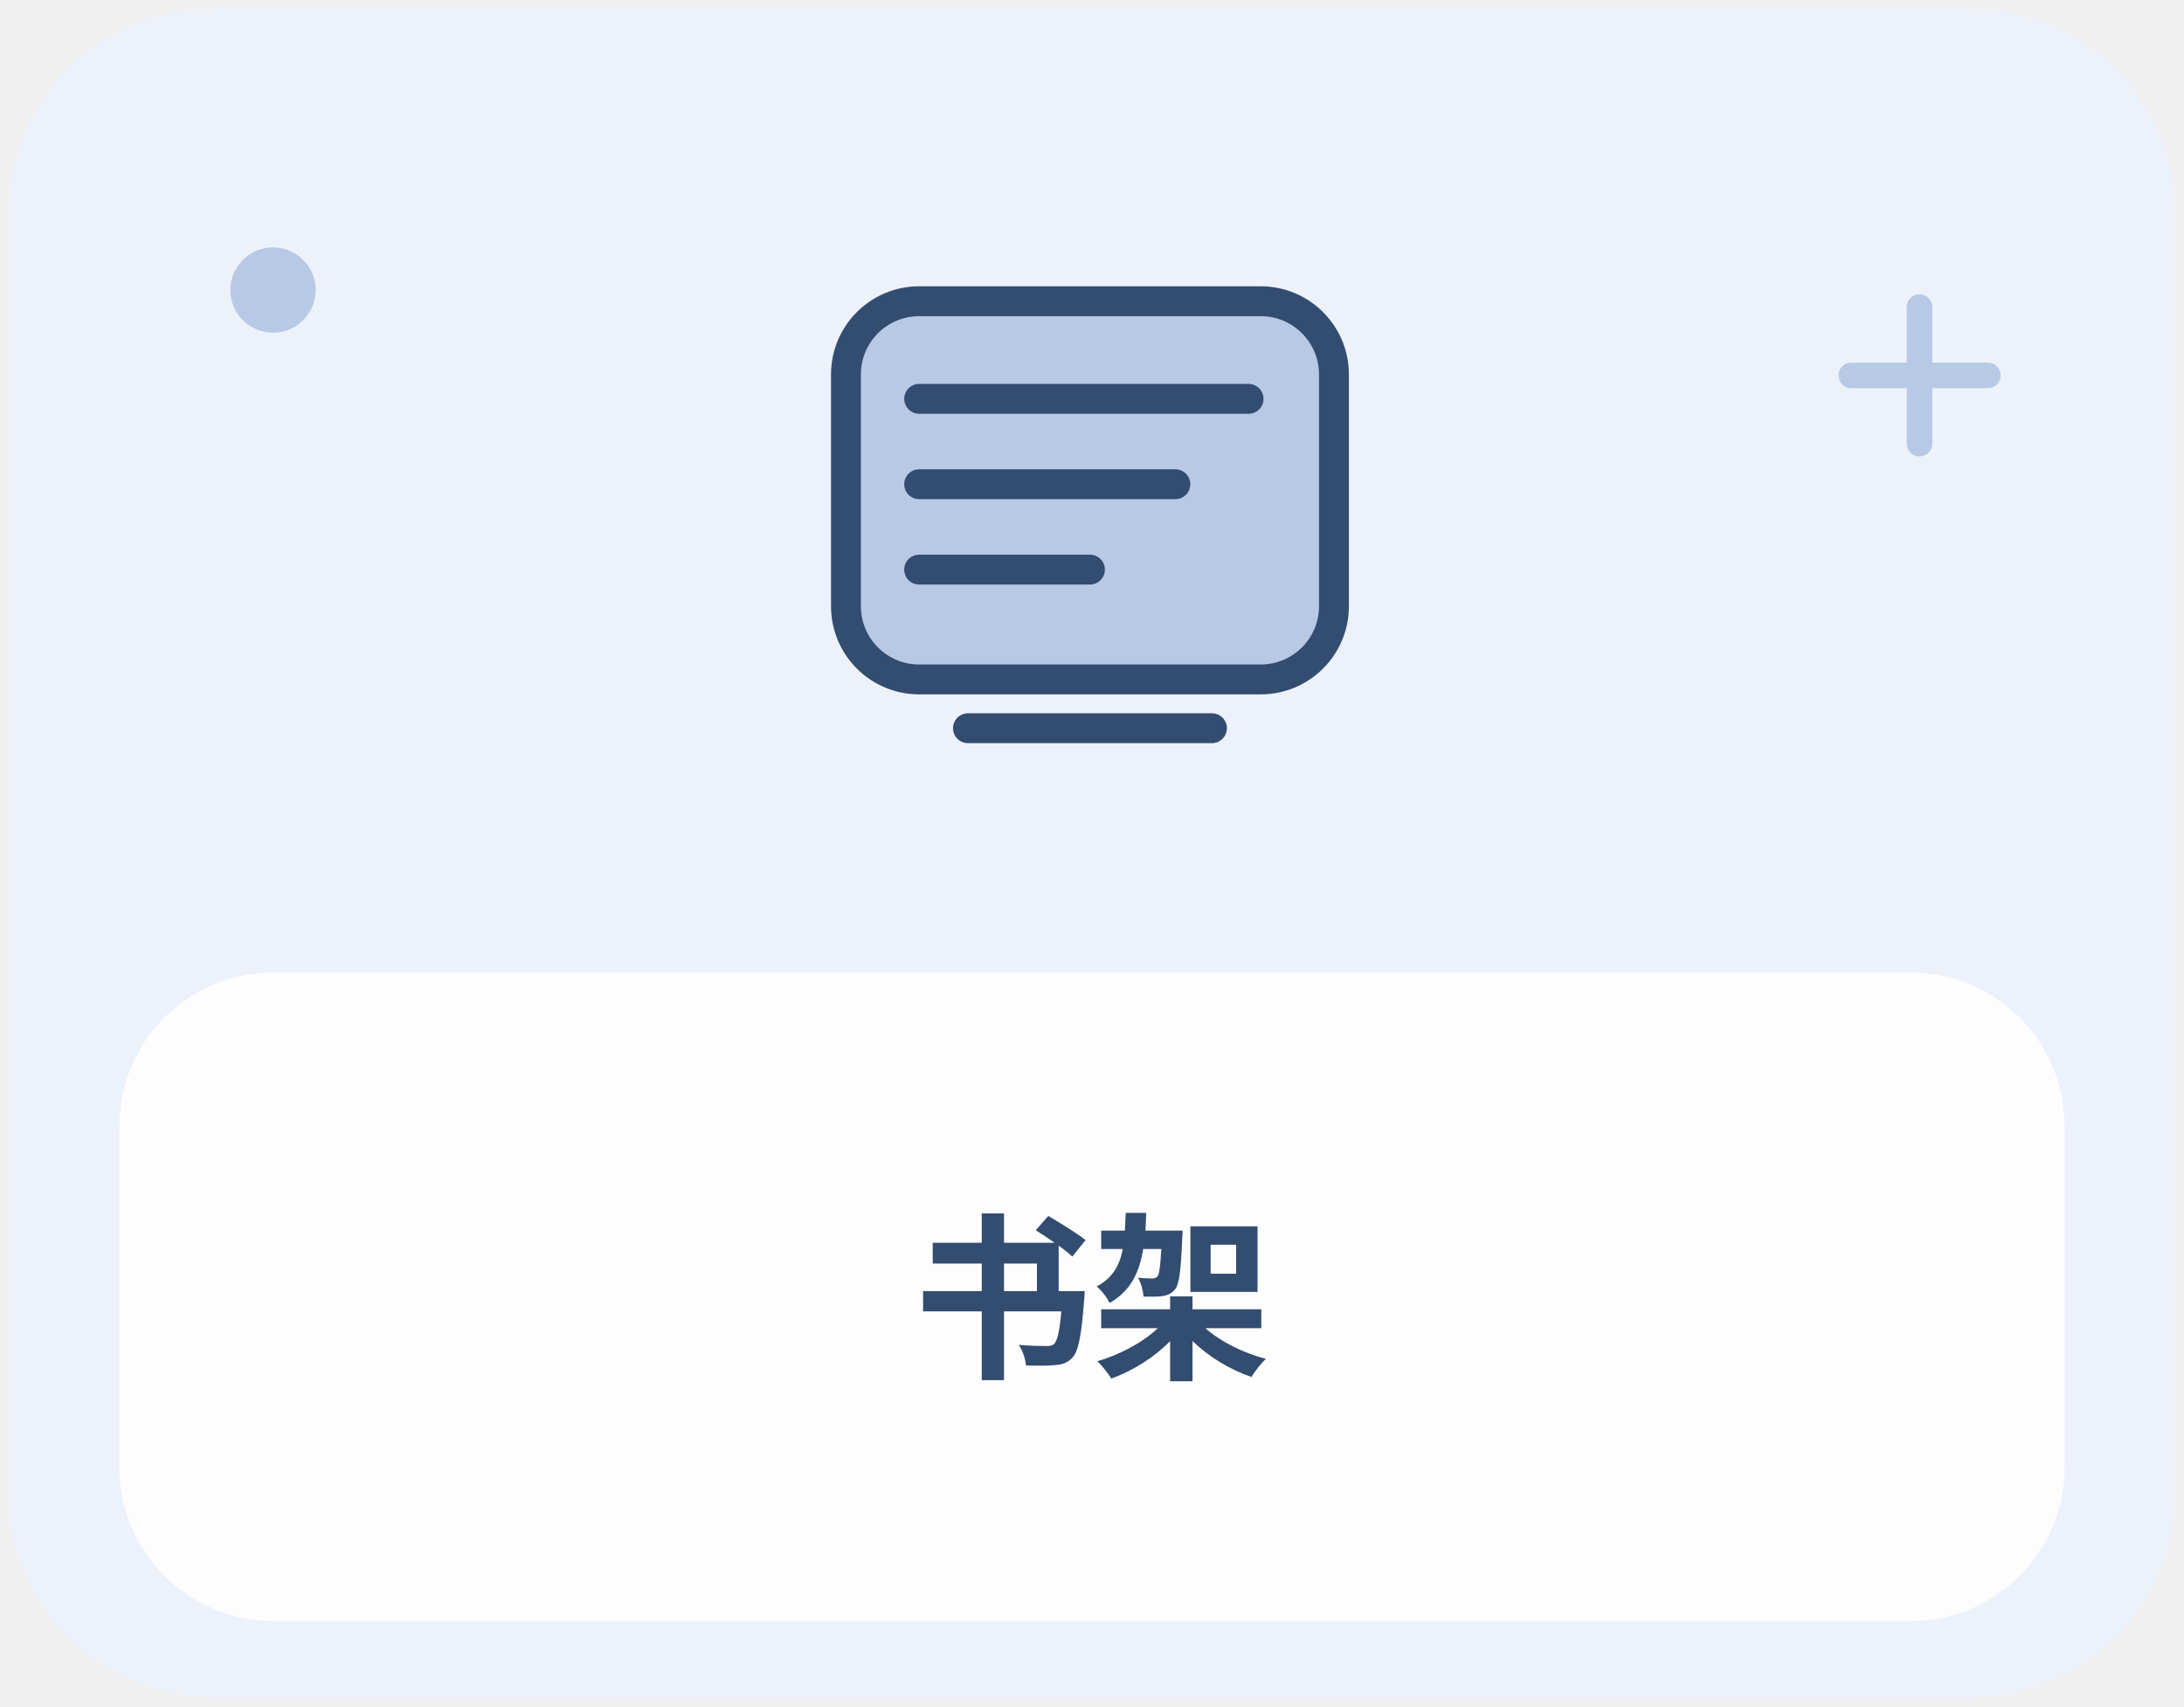
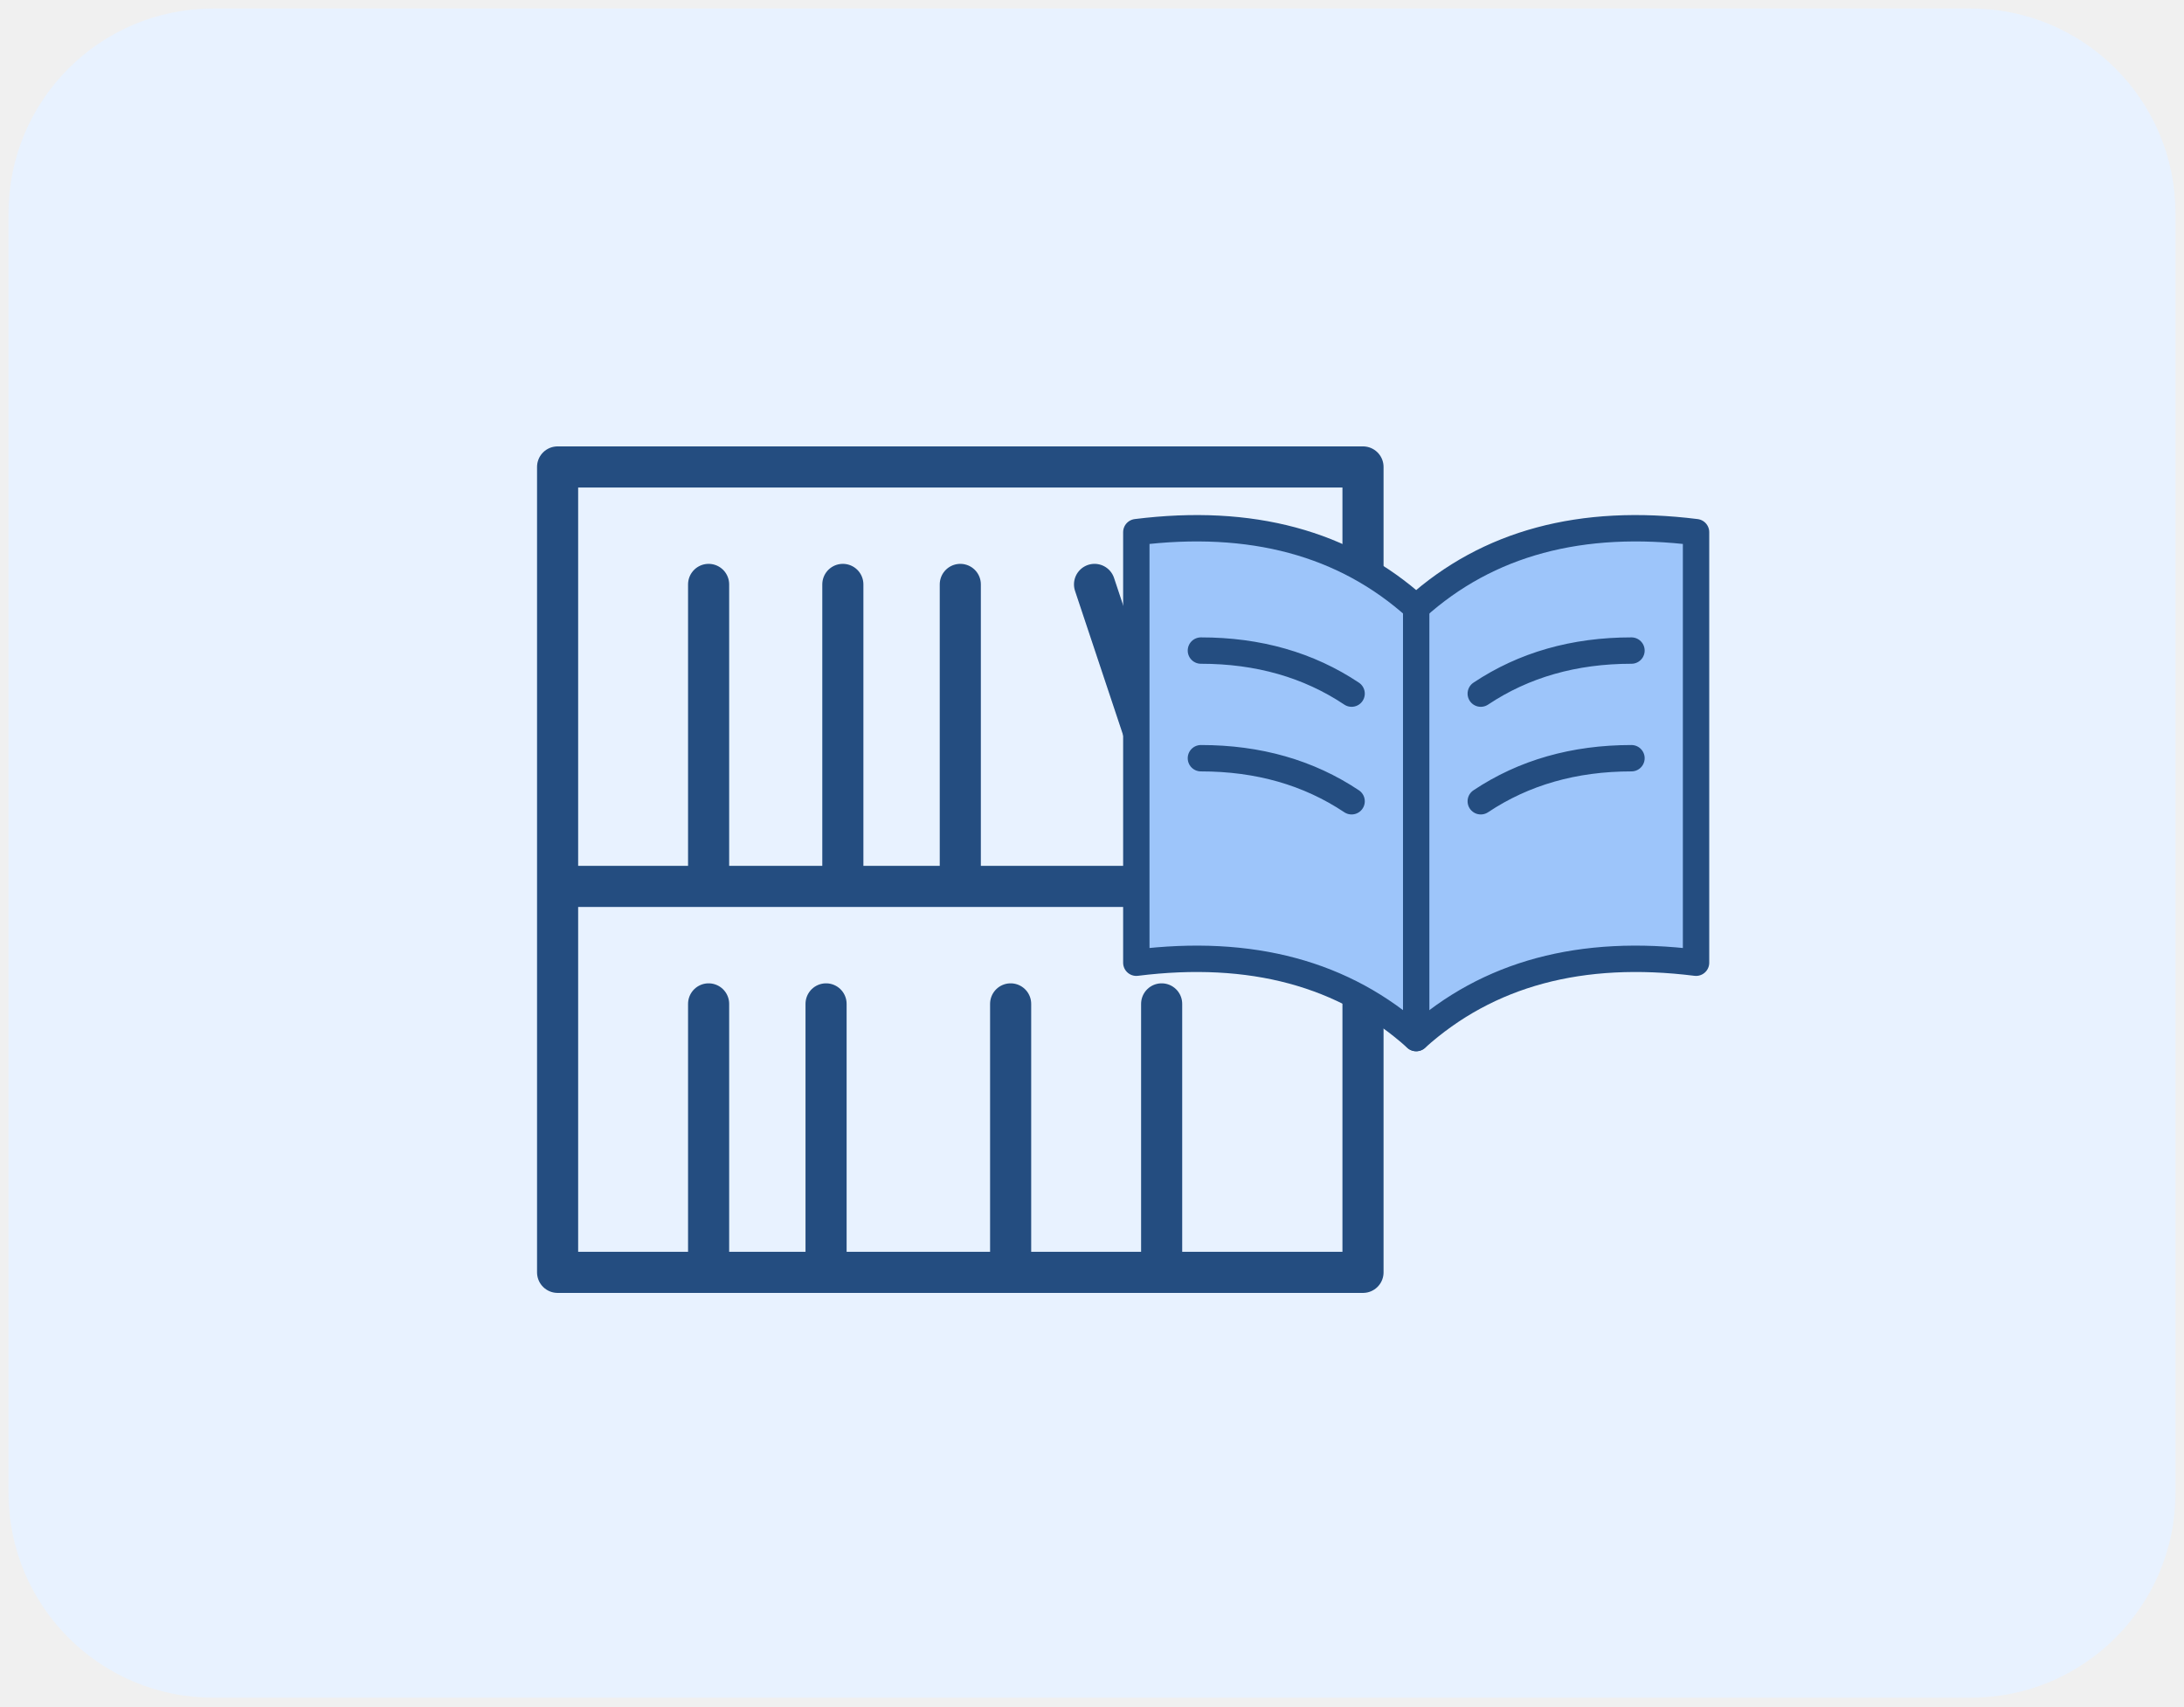
- <svg xmlns="http://www.w3.org/2000/svg" width="256" height="200" viewBox="0 0 256 200" font-family="system-ui,Noto Sans CJK SC,Microsoft YaHei,sans-serif" role="img">
-   <rect x="1" y="1" width="254" height="198" rx="24" fill="#edf2fa" />
-   <circle cx="32" cy="34" r="5" fill="#b7c9e4" />
-   <path d="M225 36v16m-8-8h16" stroke="#b7c9e4" stroke-width="3" stroke-linecap="round" />
-   <g transform="translate(82 11) scale(1.43)" stroke="#334d70" stroke-width="2.45" stroke-linecap="round" stroke-linejoin="round" fill="none">
-     <rect x="12" y="17" width="40" height="31" rx="6" fill="#b7c9e4" />
-     <path d="M18 25h27m-27 7h21m-21 7h14M22 52h20" fill="none" />
+ <svg xmlns="http://www.w3.org/2000/svg" width="256" height="200" viewBox="0 0 256 200" font-family="system-ui,sans-serif" role="img">
+   <rect x="1" y="1" width="254" height="198" rx="24" fill="#e8f2ff" />
+   <g transform="translate(52 20) scale(2.375)" stroke="#244d80" stroke-width="2.45" stroke-linecap="round" stroke-linejoin="round" fill="none">
+     <g transform="translate(-1 8) scale(0.828125)">
+       <path d="M8 8h48v48H8zm0 25h48m-39-18v18m8-18v18m7-18v18m8-18 6 18m-29 7v16m7-16v16m11-16v16m9-16v16" fill="none" />
+     </g>
+     <g transform="translate(31 12) scale(0.53125)">
+       <path d="M6 11q16-2 26 7 10-9 26-7v40q-16-2-26 7-10-9-26-7z" fill="#9dc5fa" />
+       <path d="M32 18v40M12 22q8 0 14 4m-14 6q8 0 14 4m12-10q6-4 14-4m-14 14q6-4 14-4" fill="none" />
+     </g>
  </g>
-   <rect x="14" y="114" width="228" height="76" rx="18" fill="#fff" opacity=".87" />
-   <text x="128" y="160" fill="#334d70" font-size="21" font-weight="700" text-anchor="middle">书架</text>
</svg>
